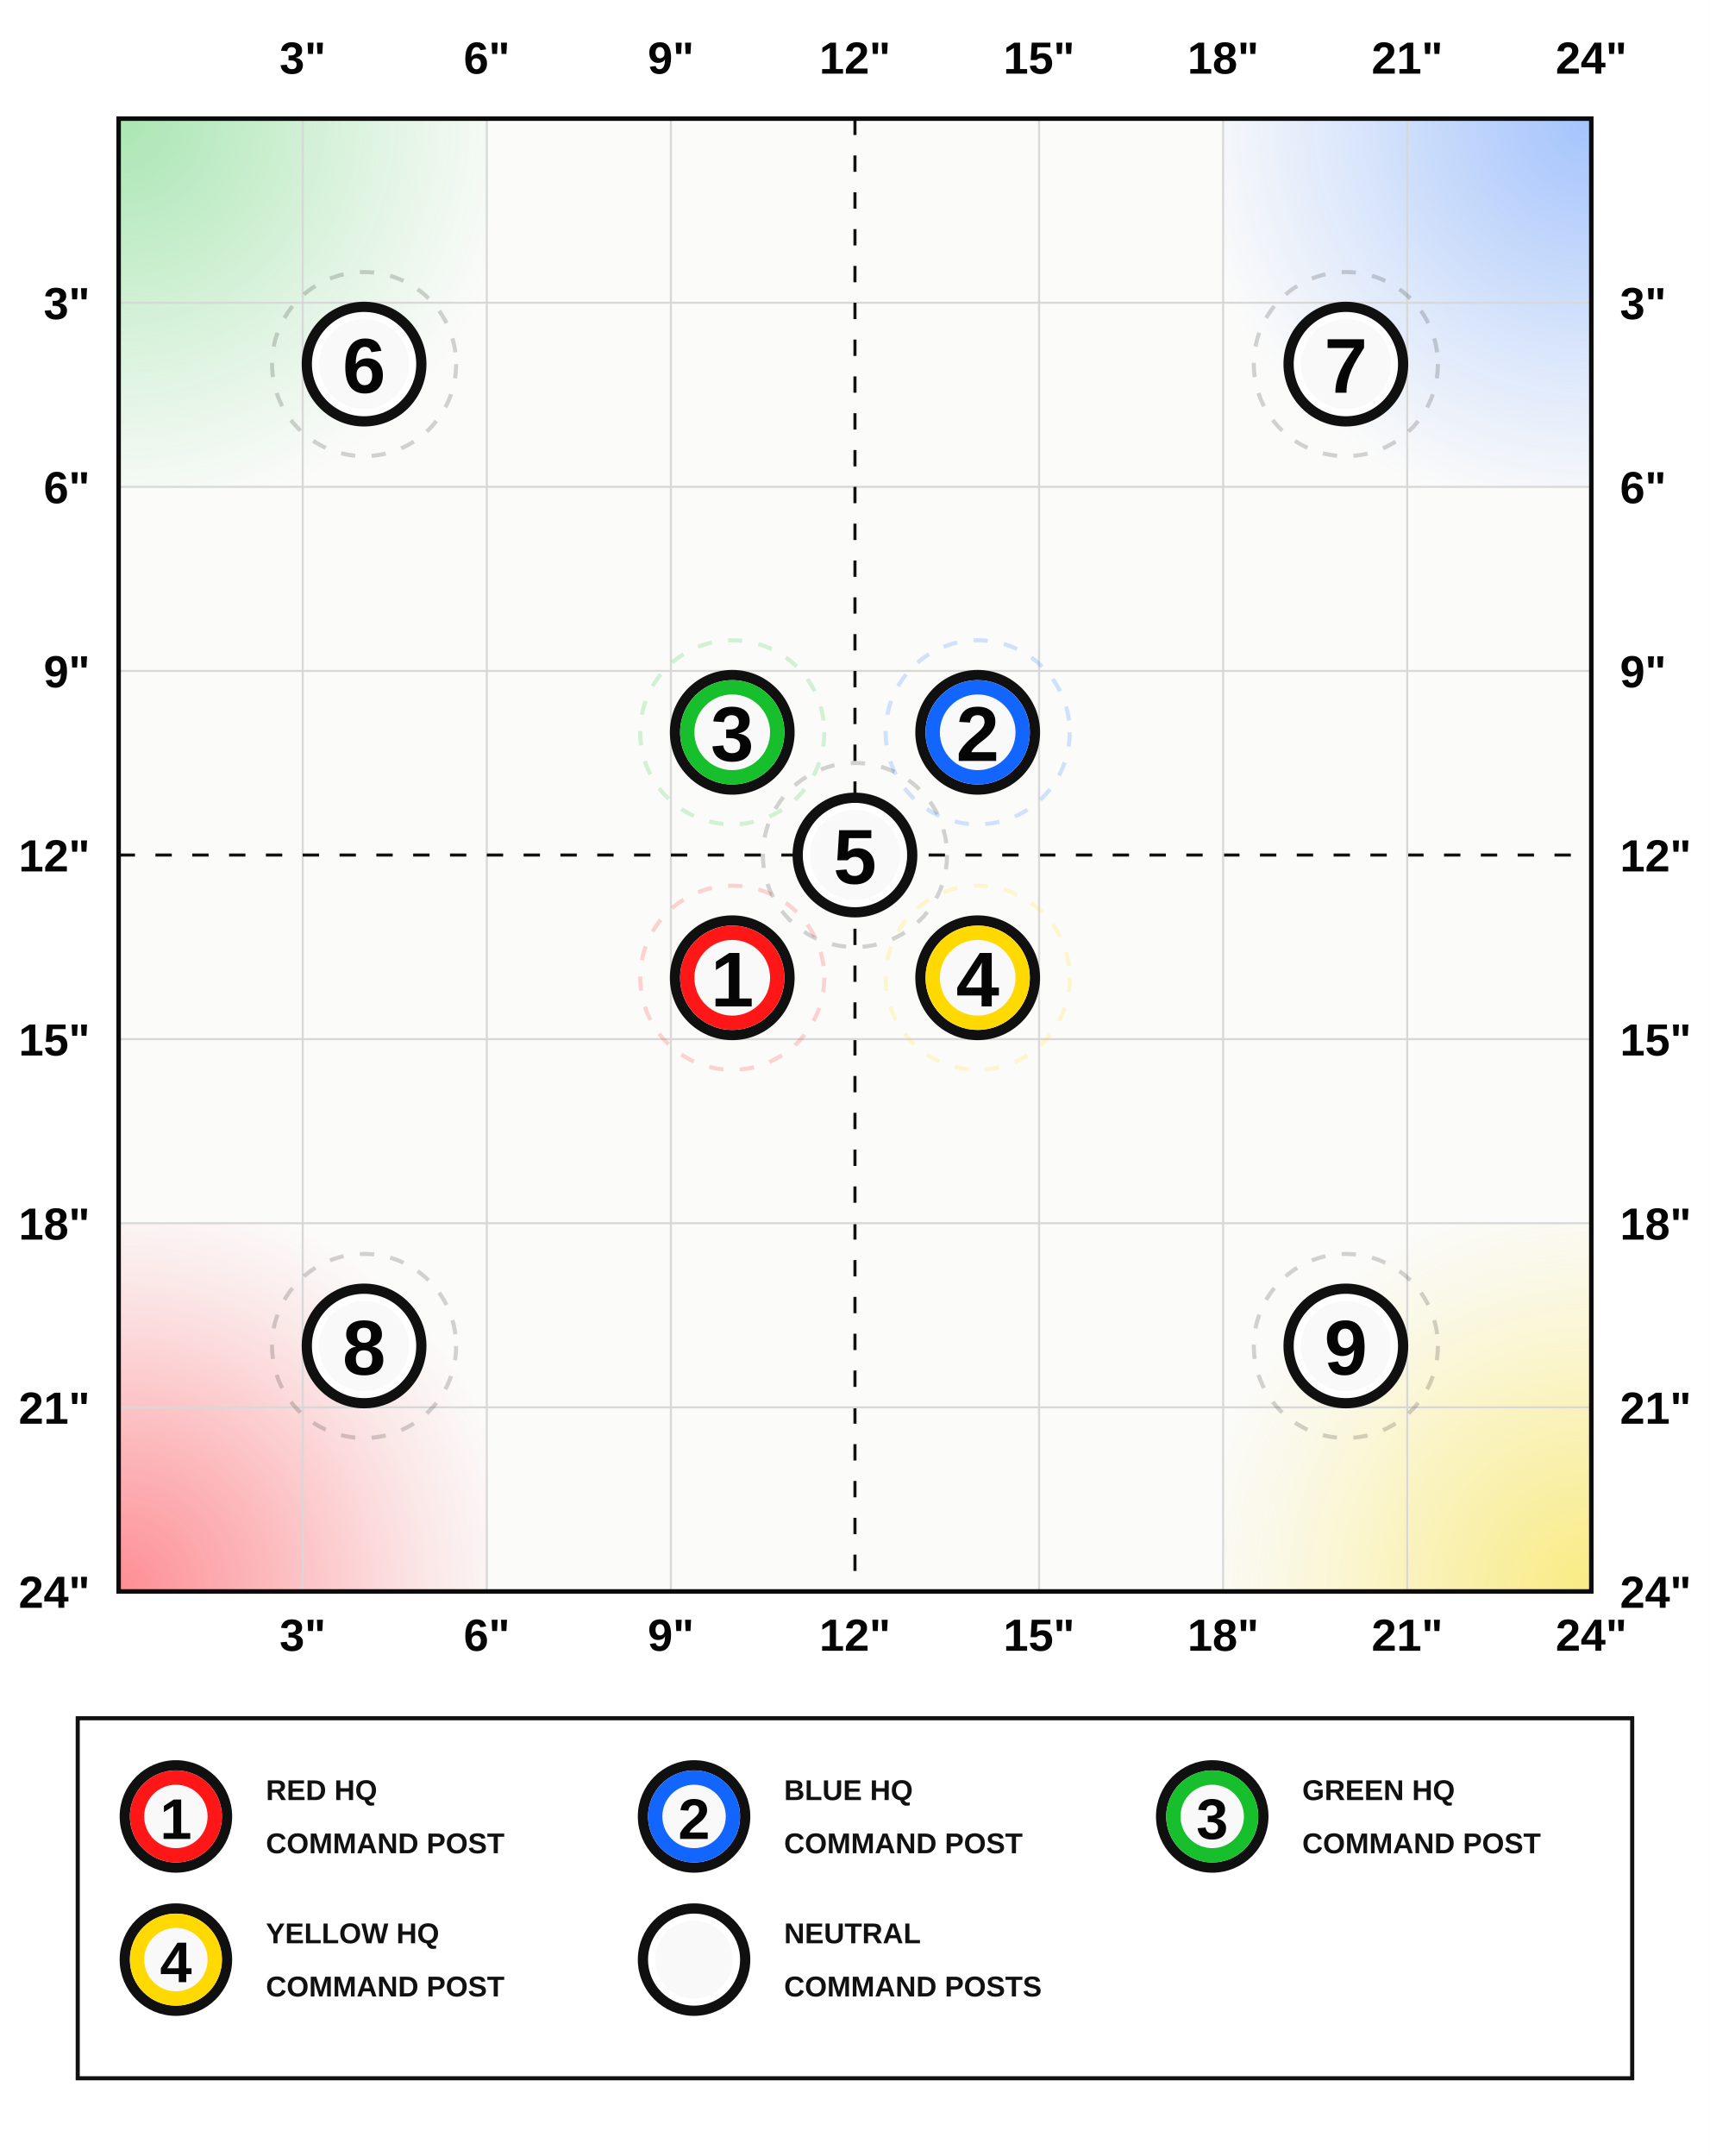
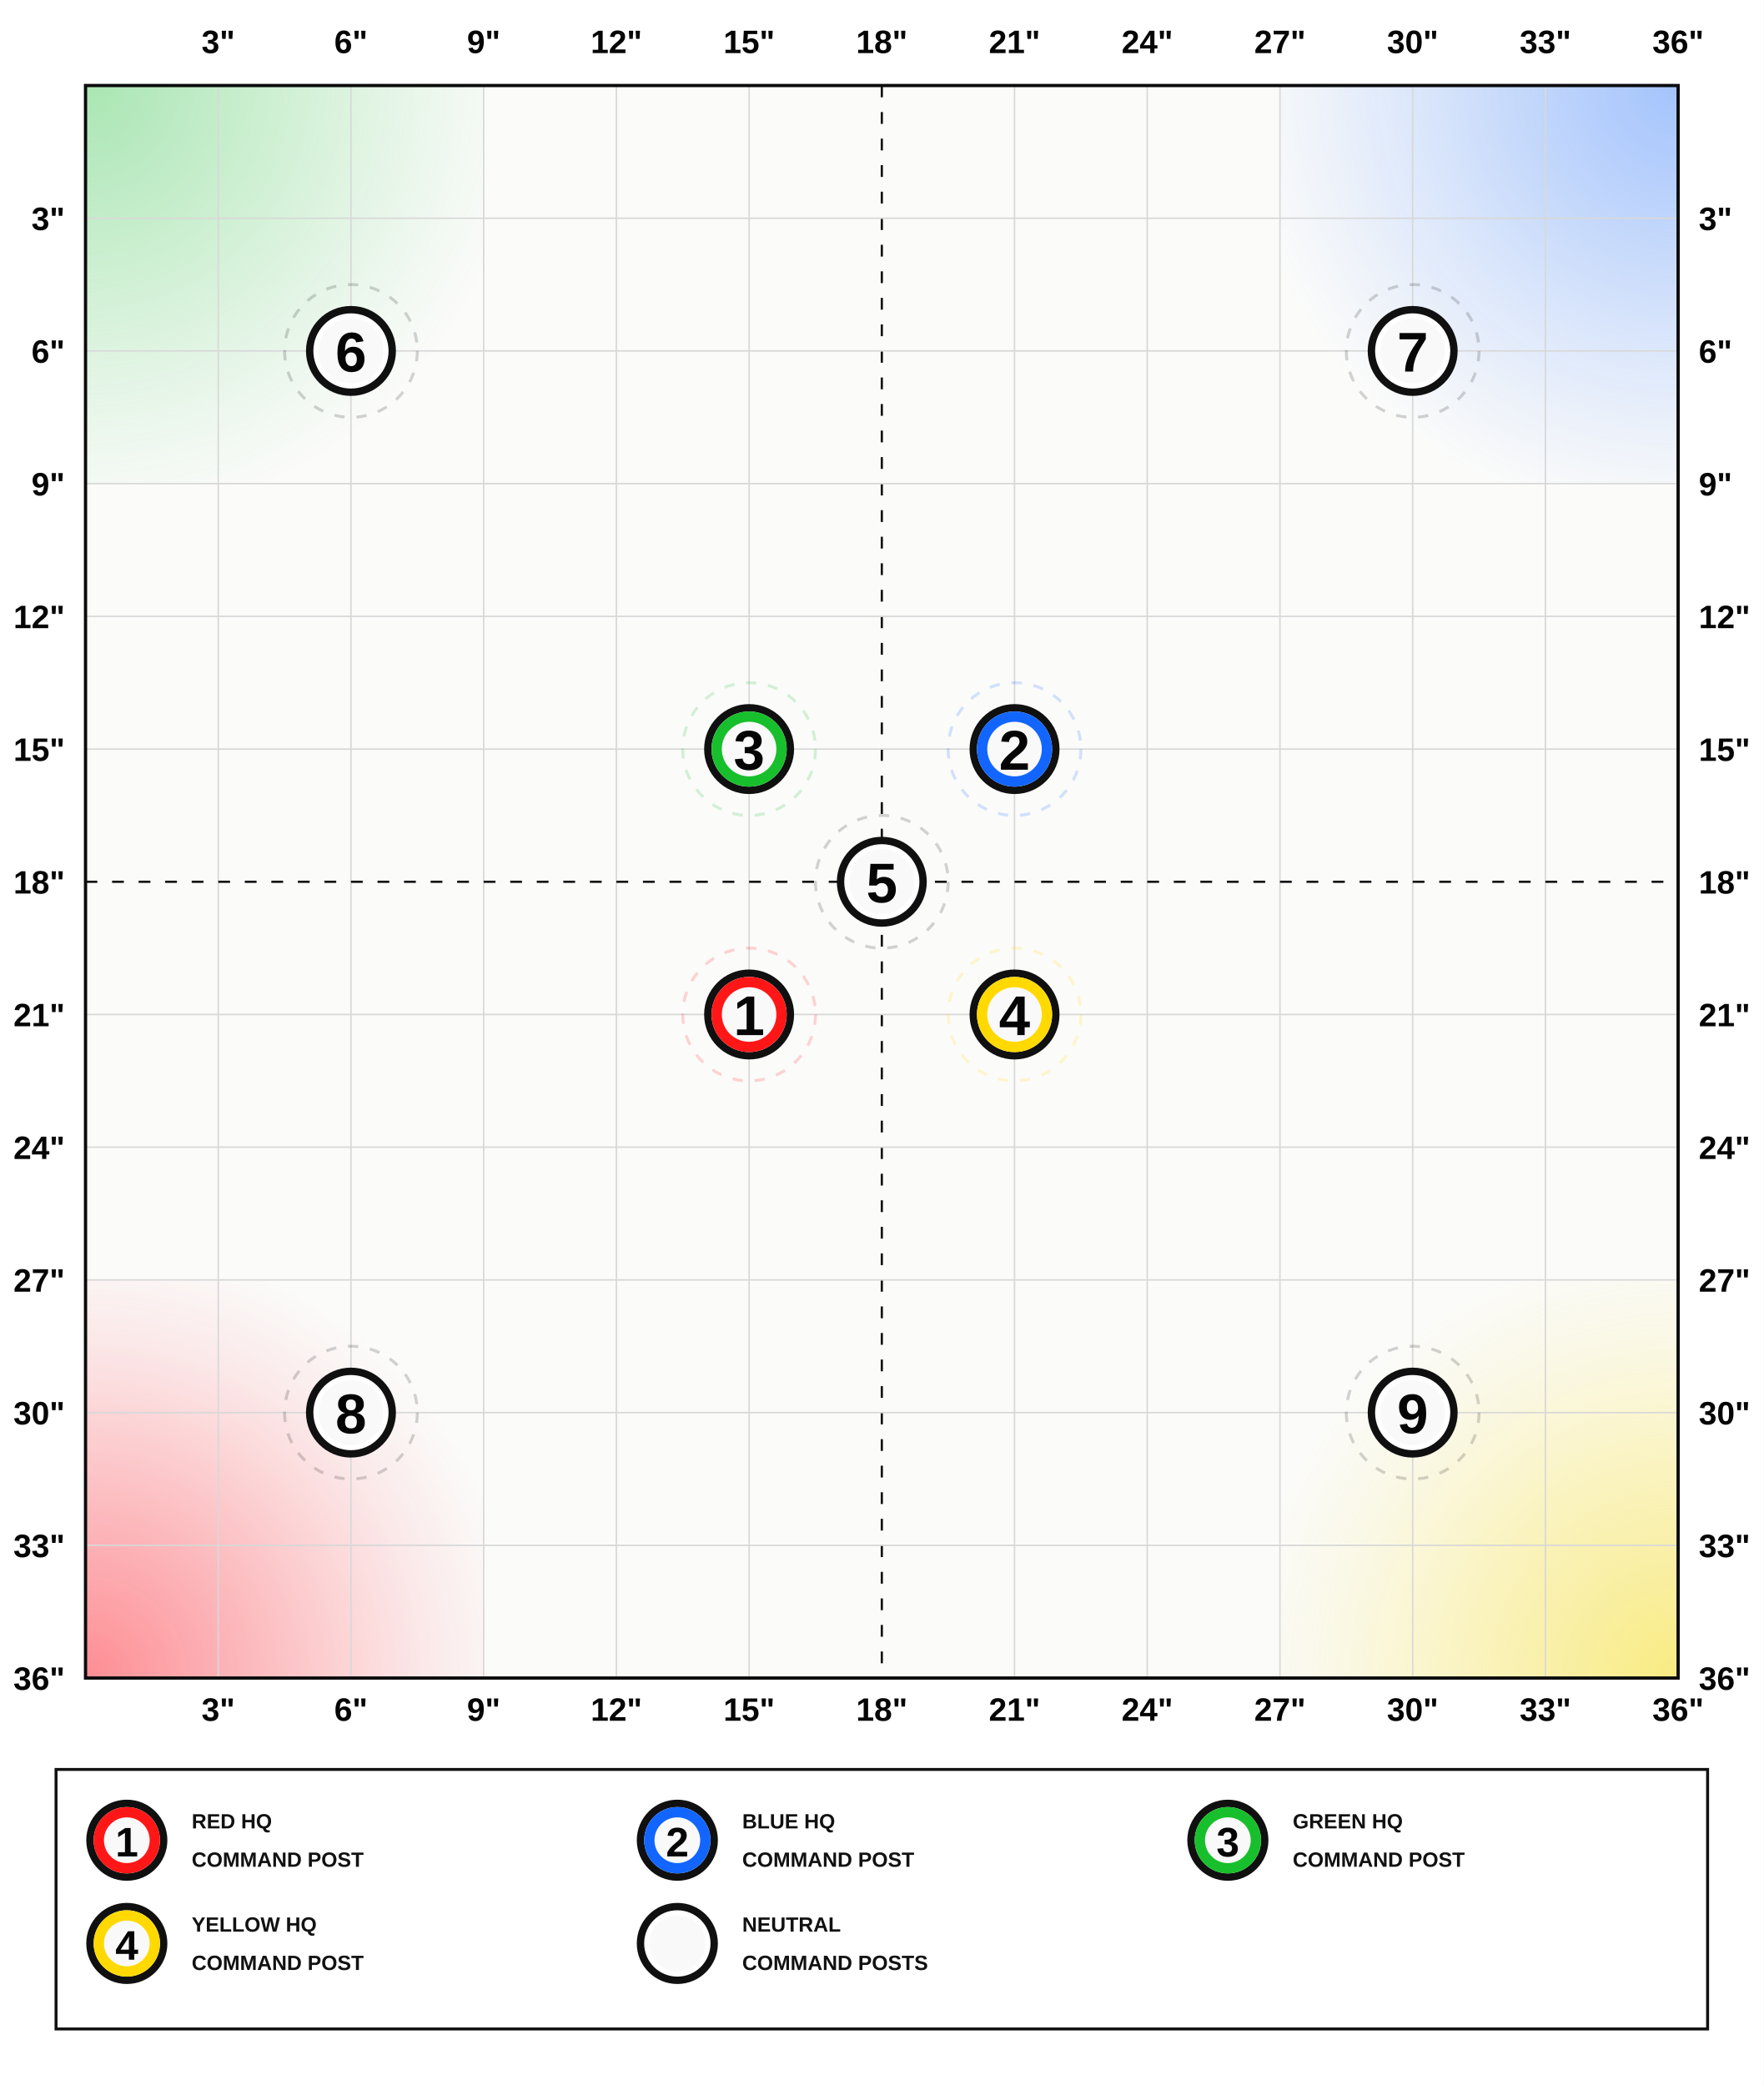
- <svg xmlns="http://www.w3.org/2000/svg" width="836" height="1054" viewBox="0 0 836 1054" role="img" aria-labelledby="title desc">
+ <svg xmlns="http://www.w3.org/2000/svg" width="1196" height="1414" viewBox="0 0 1196 1414" role="img" aria-labelledby="title desc">
  <defs>
    <radialGradient id="zone-red" cx="0%" cy="100%" r="110%">
      <stop offset="0%" stop-color="#ff1f2d" stop-opacity="0.5" />
      <stop offset="78%" stop-color="#ff1f2d" stop-opacity="0.08" />
      <stop offset="100%" stop-color="#ff1f2d" stop-opacity="0" />
    </radialGradient>
    <radialGradient id="zone-blue" cx="100%" cy="0%" r="110%">
      <stop offset="0%" stop-color="#347cff" stop-opacity="0.44" />
      <stop offset="78%" stop-color="#347cff" stop-opacity="0.08" />
      <stop offset="100%" stop-color="#347cff" stop-opacity="0" />
    </radialGradient>
    <radialGradient id="zone-green" cx="0%" cy="0%" r="110%">
      <stop offset="0%" stop-color="#39c950" stop-opacity="0.42" />
      <stop offset="78%" stop-color="#39c950" stop-opacity="0.08" />
      <stop offset="100%" stop-color="#39c950" stop-opacity="0" />
    </radialGradient>
    <radialGradient id="zone-yellow" cx="100%" cy="100%" r="110%">
      <stop offset="0%" stop-color="#f6d900" stop-opacity="0.48" />
      <stop offset="78%" stop-color="#f6d900" stop-opacity="0.08" />
      <stop offset="100%" stop-color="#f6d900" stop-opacity="0" />
    </radialGradient>
  </defs>
  <rect width="100%" height="100%" fill="#ffffff" />
  <text x="148" y="36" class="measure top" font-family="Arial, Helvetica, sans-serif" font-size="22" font-weight="900" fill="#050505" text-anchor="middle">3"</text>
-   <text x="148" y="807" class="measure bottom" font-family="Arial, Helvetica, sans-serif" font-size="22" font-weight="900" fill="#050505" text-anchor="middle">3"</text>
+   <text x="148" y="1167" class="measure bottom" font-family="Arial, Helvetica, sans-serif" font-size="22" font-weight="900" fill="#050505" text-anchor="middle">3"</text>
+   <text x="238" y="36" class="measure top" font-family="Arial, Helvetica, sans-serif" font-size="22" font-weight="900" fill="#050505" text-anchor="middle">6"</text>
+   <text x="238" y="1167" class="measure bottom" font-family="Arial, Helvetica, sans-serif" font-size="22" font-weight="900" fill="#050505" text-anchor="middle">6"</text>
+   <text x="328" y="36" class="measure top" font-family="Arial, Helvetica, sans-serif" font-size="22" font-weight="900" fill="#050505" text-anchor="middle">9"</text>
+   <text x="328" y="1167" class="measure bottom" font-family="Arial, Helvetica, sans-serif" font-size="22" font-weight="900" fill="#050505" text-anchor="middle">9"</text>
+   <text x="418" y="36" class="measure top" font-family="Arial, Helvetica, sans-serif" font-size="22" font-weight="900" fill="#050505" text-anchor="middle">12"</text>
+   <text x="418" y="1167" class="measure bottom" font-family="Arial, Helvetica, sans-serif" font-size="22" font-weight="900" fill="#050505" text-anchor="middle">12"</text>
+   <text x="508" y="36" class="measure top" font-family="Arial, Helvetica, sans-serif" font-size="22" font-weight="900" fill="#050505" text-anchor="middle">15"</text>
+   <text x="508" y="1167" class="measure bottom" font-family="Arial, Helvetica, sans-serif" font-size="22" font-weight="900" fill="#050505" text-anchor="middle">15"</text>
+   <text x="598" y="36" class="measure top" font-family="Arial, Helvetica, sans-serif" font-size="22" font-weight="900" fill="#050505" text-anchor="middle">18"</text>
+   <text x="598" y="1167" class="measure bottom" font-family="Arial, Helvetica, sans-serif" font-size="22" font-weight="900" fill="#050505" text-anchor="middle">18"</text>
+   <text x="688" y="36" class="measure top" font-family="Arial, Helvetica, sans-serif" font-size="22" font-weight="900" fill="#050505" text-anchor="middle">21"</text>
+   <text x="688" y="1167" class="measure bottom" font-family="Arial, Helvetica, sans-serif" font-size="22" font-weight="900" fill="#050505" text-anchor="middle">21"</text>
+   <text x="778" y="36" class="measure top" font-family="Arial, Helvetica, sans-serif" font-size="22" font-weight="900" fill="#050505" text-anchor="middle">24"</text>
+   <text x="778" y="1167" class="measure bottom" font-family="Arial, Helvetica, sans-serif" font-size="22" font-weight="900" fill="#050505" text-anchor="middle">24"</text>
+   <text x="868" y="36" class="measure top" font-family="Arial, Helvetica, sans-serif" font-size="22" font-weight="900" fill="#050505" text-anchor="middle">27"</text>
+   <text x="868" y="1167" class="measure bottom" font-family="Arial, Helvetica, sans-serif" font-size="22" font-weight="900" fill="#050505" text-anchor="middle">27"</text>
+   <text x="958" y="36" class="measure top" font-family="Arial, Helvetica, sans-serif" font-size="22" font-weight="900" fill="#050505" text-anchor="middle">30"</text>
+   <text x="958" y="1167" class="measure bottom" font-family="Arial, Helvetica, sans-serif" font-size="22" font-weight="900" fill="#050505" text-anchor="middle">30"</text>
+   <text x="1048" y="36" class="measure top" font-family="Arial, Helvetica, sans-serif" font-size="22" font-weight="900" fill="#050505" text-anchor="middle">33"</text>
+   <text x="1048" y="1167" class="measure bottom" font-family="Arial, Helvetica, sans-serif" font-size="22" font-weight="900" fill="#050505" text-anchor="middle">33"</text>
+   <text x="1138" y="36" class="measure top" font-family="Arial, Helvetica, sans-serif" font-size="22" font-weight="900" fill="#050505" text-anchor="middle">36"</text>
+   <text x="1138" y="1167" class="measure bottom" font-family="Arial, Helvetica, sans-serif" font-size="22" font-weight="900" fill="#050505" text-anchor="middle">36"</text>
  <text x="44" y="156" class="measure left" font-family="Arial, Helvetica, sans-serif" font-size="22" font-weight="900" fill="#050505" text-anchor="end">3"</text>
-   <text x="792" y="156" class="measure right" font-family="Arial, Helvetica, sans-serif" font-size="22" font-weight="900" fill="#050505" text-anchor="start">3"</text>
-   <text x="238" y="36" class="measure top" font-family="Arial, Helvetica, sans-serif" font-size="22" font-weight="900" fill="#050505" text-anchor="middle">6"</text>
-   <text x="238" y="807" class="measure bottom" font-family="Arial, Helvetica, sans-serif" font-size="22" font-weight="900" fill="#050505" text-anchor="middle">6"</text>
+   <text x="1152" y="156" class="measure right" font-family="Arial, Helvetica, sans-serif" font-size="22" font-weight="900" fill="#050505" text-anchor="start">3"</text>
  <text x="44" y="246" class="measure left" font-family="Arial, Helvetica, sans-serif" font-size="22" font-weight="900" fill="#050505" text-anchor="end">6"</text>
-   <text x="792" y="246" class="measure right" font-family="Arial, Helvetica, sans-serif" font-size="22" font-weight="900" fill="#050505" text-anchor="start">6"</text>
-   <text x="328" y="36" class="measure top" font-family="Arial, Helvetica, sans-serif" font-size="22" font-weight="900" fill="#050505" text-anchor="middle">9"</text>
-   <text x="328" y="807" class="measure bottom" font-family="Arial, Helvetica, sans-serif" font-size="22" font-weight="900" fill="#050505" text-anchor="middle">9"</text>
+   <text x="1152" y="246" class="measure right" font-family="Arial, Helvetica, sans-serif" font-size="22" font-weight="900" fill="#050505" text-anchor="start">6"</text>
  <text x="44" y="336" class="measure left" font-family="Arial, Helvetica, sans-serif" font-size="22" font-weight="900" fill="#050505" text-anchor="end">9"</text>
-   <text x="792" y="336" class="measure right" font-family="Arial, Helvetica, sans-serif" font-size="22" font-weight="900" fill="#050505" text-anchor="start">9"</text>
-   <text x="418" y="36" class="measure top" font-family="Arial, Helvetica, sans-serif" font-size="22" font-weight="900" fill="#050505" text-anchor="middle">12"</text>
-   <text x="418" y="807" class="measure bottom" font-family="Arial, Helvetica, sans-serif" font-size="22" font-weight="900" fill="#050505" text-anchor="middle">12"</text>
+   <text x="1152" y="336" class="measure right" font-family="Arial, Helvetica, sans-serif" font-size="22" font-weight="900" fill="#050505" text-anchor="start">9"</text>
  <text x="44" y="426" class="measure left" font-family="Arial, Helvetica, sans-serif" font-size="22" font-weight="900" fill="#050505" text-anchor="end">12"</text>
-   <text x="792" y="426" class="measure right" font-family="Arial, Helvetica, sans-serif" font-size="22" font-weight="900" fill="#050505" text-anchor="start">12"</text>
-   <text x="508" y="36" class="measure top" font-family="Arial, Helvetica, sans-serif" font-size="22" font-weight="900" fill="#050505" text-anchor="middle">15"</text>
-   <text x="508" y="807" class="measure bottom" font-family="Arial, Helvetica, sans-serif" font-size="22" font-weight="900" fill="#050505" text-anchor="middle">15"</text>
+   <text x="1152" y="426" class="measure right" font-family="Arial, Helvetica, sans-serif" font-size="22" font-weight="900" fill="#050505" text-anchor="start">12"</text>
  <text x="44" y="516" class="measure left" font-family="Arial, Helvetica, sans-serif" font-size="22" font-weight="900" fill="#050505" text-anchor="end">15"</text>
-   <text x="792" y="516" class="measure right" font-family="Arial, Helvetica, sans-serif" font-size="22" font-weight="900" fill="#050505" text-anchor="start">15"</text>
-   <text x="598" y="36" class="measure top" font-family="Arial, Helvetica, sans-serif" font-size="22" font-weight="900" fill="#050505" text-anchor="middle">18"</text>
-   <text x="598" y="807" class="measure bottom" font-family="Arial, Helvetica, sans-serif" font-size="22" font-weight="900" fill="#050505" text-anchor="middle">18"</text>
+   <text x="1152" y="516" class="measure right" font-family="Arial, Helvetica, sans-serif" font-size="22" font-weight="900" fill="#050505" text-anchor="start">15"</text>
  <text x="44" y="606" class="measure left" font-family="Arial, Helvetica, sans-serif" font-size="22" font-weight="900" fill="#050505" text-anchor="end">18"</text>
-   <text x="792" y="606" class="measure right" font-family="Arial, Helvetica, sans-serif" font-size="22" font-weight="900" fill="#050505" text-anchor="start">18"</text>
-   <text x="688" y="36" class="measure top" font-family="Arial, Helvetica, sans-serif" font-size="22" font-weight="900" fill="#050505" text-anchor="middle">21"</text>
-   <text x="688" y="807" class="measure bottom" font-family="Arial, Helvetica, sans-serif" font-size="22" font-weight="900" fill="#050505" text-anchor="middle">21"</text>
+   <text x="1152" y="606" class="measure right" font-family="Arial, Helvetica, sans-serif" font-size="22" font-weight="900" fill="#050505" text-anchor="start">18"</text>
  <text x="44" y="696" class="measure left" font-family="Arial, Helvetica, sans-serif" font-size="22" font-weight="900" fill="#050505" text-anchor="end">21"</text>
-   <text x="792" y="696" class="measure right" font-family="Arial, Helvetica, sans-serif" font-size="22" font-weight="900" fill="#050505" text-anchor="start">21"</text>
-   <text x="778" y="36" class="measure top" font-family="Arial, Helvetica, sans-serif" font-size="22" font-weight="900" fill="#050505" text-anchor="middle">24"</text>
-   <text x="778" y="807" class="measure bottom" font-family="Arial, Helvetica, sans-serif" font-size="22" font-weight="900" fill="#050505" text-anchor="middle">24"</text>
+   <text x="1152" y="696" class="measure right" font-family="Arial, Helvetica, sans-serif" font-size="22" font-weight="900" fill="#050505" text-anchor="start">21"</text>
  <text x="44" y="786" class="measure left" font-family="Arial, Helvetica, sans-serif" font-size="22" font-weight="900" fill="#050505" text-anchor="end">24"</text>
-   <text x="792" y="786" class="measure right" font-family="Arial, Helvetica, sans-serif" font-size="22" font-weight="900" fill="#050505" text-anchor="start">24"</text>
-   <g class="board" data-board-size-in="24">
-     <rect x="58" y="58" width="720" height="720" class="board-bg" fill="#fbfbfa" />
-     <rect x="58" y="598" width="180" height="180" fill="url(#zone-red)" />
-     <rect x="598" y="58" width="180" height="180" fill="url(#zone-blue)" />
-     <rect x="58" y="58" width="180" height="180" fill="url(#zone-green)" />
-     <rect x="598" y="598" width="180" height="180" fill="url(#zone-yellow)" />
-     <line x1="148" y1="58" x2="148" y2="778" class="grid-line" stroke="#d8d8d8" stroke-width="1" />
-     <line x1="58" y1="148" x2="778" y2="148" class="grid-line" stroke="#d8d8d8" stroke-width="1" />
-     <line x1="238" y1="58" x2="238" y2="778" class="grid-line" stroke="#d8d8d8" stroke-width="1" />
-     <line x1="58" y1="238" x2="778" y2="238" class="grid-line" stroke="#d8d8d8" stroke-width="1" />
-     <line x1="328" y1="58" x2="328" y2="778" class="grid-line" stroke="#d8d8d8" stroke-width="1" />
-     <line x1="58" y1="328" x2="778" y2="328" class="grid-line" stroke="#d8d8d8" stroke-width="1" />
-     <line x1="418" y1="58" x2="418" y2="778" class="center-line" stroke="#111111" stroke-width="1.5" stroke-dasharray="8 10" />
-     <line x1="58" y1="418" x2="778" y2="418" class="center-line" stroke="#111111" stroke-width="1.5" stroke-dasharray="8 10" />
-     <line x1="508" y1="58" x2="508" y2="778" class="grid-line" stroke="#d8d8d8" stroke-width="1" />
-     <line x1="58" y1="508" x2="778" y2="508" class="grid-line" stroke="#d8d8d8" stroke-width="1" />
-     <line x1="598" y1="58" x2="598" y2="778" class="grid-line" stroke="#d8d8d8" stroke-width="1" />
-     <line x1="58" y1="598" x2="778" y2="598" class="grid-line" stroke="#d8d8d8" stroke-width="1" />
-     <line x1="688" y1="58" x2="688" y2="778" class="grid-line" stroke="#d8d8d8" stroke-width="1" />
-     <line x1="58" y1="688" x2="778" y2="688" class="grid-line" stroke="#d8d8d8" stroke-width="1" />
-     <rect x="58" y="58" width="720" height="720" class="board-border" fill="none" stroke="#0b0b0b" stroke-width="2.2" />
-     <g class="post post-red" data-post="1" data-x-in="10" data-y-in="14" data-token-diameter-in="3">
-       <circle cx="358" cy="478" r="45" class="post-footprint" fill="none" stroke="#ff1717" stroke-width="2" stroke-opacity="0.18" stroke-dasharray="7 8" />
-       <circle cx="358" cy="478" r="28" fill="#ffffff" stroke="#101010" stroke-width="5" />
-       <circle cx="358" cy="478" r="22" fill="#f9f9f9" stroke="#ff1717" stroke-width="7" />
-       <text x="358" y="492" class="post-number" font-family="Arial, Helvetica, sans-serif" font-size="38" font-weight="900" fill="#050505" text-anchor="middle">1</text>
+   <text x="1152" y="786" class="measure right" font-family="Arial, Helvetica, sans-serif" font-size="22" font-weight="900" fill="#050505" text-anchor="start">24"</text>
+   <text x="44" y="876" class="measure left" font-family="Arial, Helvetica, sans-serif" font-size="22" font-weight="900" fill="#050505" text-anchor="end">27"</text>
+   <text x="1152" y="876" class="measure right" font-family="Arial, Helvetica, sans-serif" font-size="22" font-weight="900" fill="#050505" text-anchor="start">27"</text>
+   <text x="44" y="966" class="measure left" font-family="Arial, Helvetica, sans-serif" font-size="22" font-weight="900" fill="#050505" text-anchor="end">30"</text>
+   <text x="1152" y="966" class="measure right" font-family="Arial, Helvetica, sans-serif" font-size="22" font-weight="900" fill="#050505" text-anchor="start">30"</text>
+   <text x="44" y="1056" class="measure left" font-family="Arial, Helvetica, sans-serif" font-size="22" font-weight="900" fill="#050505" text-anchor="end">33"</text>
+   <text x="1152" y="1056" class="measure right" font-family="Arial, Helvetica, sans-serif" font-size="22" font-weight="900" fill="#050505" text-anchor="start">33"</text>
+   <text x="44" y="1146" class="measure left" font-family="Arial, Helvetica, sans-serif" font-size="22" font-weight="900" fill="#050505" text-anchor="end">36"</text>
+   <text x="1152" y="1146" class="measure right" font-family="Arial, Helvetica, sans-serif" font-size="22" font-weight="900" fill="#050505" text-anchor="start">36"</text>
+   <g class="board" data-board-size-in="36">
+     <rect x="58" y="58" width="1080" height="1080" class="board-bg" fill="#fbfbfa" />
+     <rect x="58" y="868" width="270" height="270" fill="url(#zone-red)" />
+     <rect x="868" y="58" width="270" height="270" fill="url(#zone-blue)" />
+     <rect x="58" y="58" width="270" height="270" fill="url(#zone-green)" />
+     <rect x="868" y="868" width="270" height="270" fill="url(#zone-yellow)" />
+     <line x1="148" y1="58" x2="148" y2="1138" class="grid-line" stroke="#d8d8d8" stroke-width="1" />
+     <line x1="238" y1="58" x2="238" y2="1138" class="grid-line" stroke="#d8d8d8" stroke-width="1" />
+     <line x1="328" y1="58" x2="328" y2="1138" class="grid-line" stroke="#d8d8d8" stroke-width="1" />
+     <line x1="418" y1="58" x2="418" y2="1138" class="grid-line" stroke="#d8d8d8" stroke-width="1" />
+     <line x1="508" y1="58" x2="508" y2="1138" class="grid-line" stroke="#d8d8d8" stroke-width="1" />
+     <line x1="598" y1="58" x2="598" y2="1138" class="center-line" stroke="#111111" stroke-width="1.5" stroke-dasharray="8 10" />
+     <line x1="688" y1="58" x2="688" y2="1138" class="grid-line" stroke="#d8d8d8" stroke-width="1" />
+     <line x1="778" y1="58" x2="778" y2="1138" class="grid-line" stroke="#d8d8d8" stroke-width="1" />
+     <line x1="868" y1="58" x2="868" y2="1138" class="grid-line" stroke="#d8d8d8" stroke-width="1" />
+     <line x1="958" y1="58" x2="958" y2="1138" class="grid-line" stroke="#d8d8d8" stroke-width="1" />
+     <line x1="1048" y1="58" x2="1048" y2="1138" class="grid-line" stroke="#d8d8d8" stroke-width="1" />
+     <line x1="58" y1="148" x2="1138" y2="148" class="grid-line" stroke="#d8d8d8" stroke-width="1" />
+     <line x1="58" y1="238" x2="1138" y2="238" class="grid-line" stroke="#d8d8d8" stroke-width="1" />
+     <line x1="58" y1="328" x2="1138" y2="328" class="grid-line" stroke="#d8d8d8" stroke-width="1" />
+     <line x1="58" y1="418" x2="1138" y2="418" class="grid-line" stroke="#d8d8d8" stroke-width="1" />
+     <line x1="58" y1="508" x2="1138" y2="508" class="grid-line" stroke="#d8d8d8" stroke-width="1" />
+     <line x1="58" y1="598" x2="1138" y2="598" class="center-line" stroke="#111111" stroke-width="1.5" stroke-dasharray="8 10" />
+     <line x1="58" y1="688" x2="1138" y2="688" class="grid-line" stroke="#d8d8d8" stroke-width="1" />
+     <line x1="58" y1="778" x2="1138" y2="778" class="grid-line" stroke="#d8d8d8" stroke-width="1" />
+     <line x1="58" y1="868" x2="1138" y2="868" class="grid-line" stroke="#d8d8d8" stroke-width="1" />
+     <line x1="58" y1="958" x2="1138" y2="958" class="grid-line" stroke="#d8d8d8" stroke-width="1" />
+     <line x1="58" y1="1048" x2="1138" y2="1048" class="grid-line" stroke="#d8d8d8" stroke-width="1" />
+     <rect x="58" y="58" width="1080" height="1080" class="board-border" fill="none" stroke="#0b0b0b" stroke-width="2.2" />
+     <g class="post post-red" data-post="1" data-x-in="15" data-y-in="21" data-token-diameter-in="3">
+       <circle cx="508" cy="688" r="45" class="post-footprint" fill="none" stroke="#ff1717" stroke-width="2" stroke-opacity="0.18" stroke-dasharray="7 8" />
+       <circle cx="508" cy="688" r="28" fill="#ffffff" stroke="#101010" stroke-width="5" />
+       <circle cx="508" cy="688" r="22" fill="#f9f9f9" stroke="#ff1717" stroke-width="7" />
+       <text x="508" y="702" class="post-number" font-family="Arial, Helvetica, sans-serif" font-size="38" font-weight="900" fill="#050505" text-anchor="middle">1</text>
    </g>
-     <g class="post post-blue" data-post="2" data-x-in="14" data-y-in="10" data-token-diameter-in="3">
-       <circle cx="478" cy="358" r="45" class="post-footprint" fill="none" stroke="#1266ff" stroke-width="2" stroke-opacity="0.18" stroke-dasharray="7 8" />
-       <circle cx="478" cy="358" r="28" fill="#ffffff" stroke="#101010" stroke-width="5" />
-       <circle cx="478" cy="358" r="22" fill="#f9f9f9" stroke="#1266ff" stroke-width="7" />
-       <text x="478" y="372" class="post-number" font-family="Arial, Helvetica, sans-serif" font-size="38" font-weight="900" fill="#050505" text-anchor="middle">2</text>
+     <g class="post post-blue" data-post="2" data-x-in="21" data-y-in="15" data-token-diameter-in="3">
+       <circle cx="688" cy="508" r="45" class="post-footprint" fill="none" stroke="#1266ff" stroke-width="2" stroke-opacity="0.18" stroke-dasharray="7 8" />
+       <circle cx="688" cy="508" r="28" fill="#ffffff" stroke="#101010" stroke-width="5" />
+       <circle cx="688" cy="508" r="22" fill="#f9f9f9" stroke="#1266ff" stroke-width="7" />
+       <text x="688" y="522" class="post-number" font-family="Arial, Helvetica, sans-serif" font-size="38" font-weight="900" fill="#050505" text-anchor="middle">2</text>
    </g>
-     <g class="post post-green" data-post="3" data-x-in="10" data-y-in="10" data-token-diameter-in="3">
-       <circle cx="358" cy="358" r="45" class="post-footprint" fill="none" stroke="#18bf2c" stroke-width="2" stroke-opacity="0.18" stroke-dasharray="7 8" />
-       <circle cx="358" cy="358" r="28" fill="#ffffff" stroke="#101010" stroke-width="5" />
-       <circle cx="358" cy="358" r="22" fill="#f9f9f9" stroke="#18bf2c" stroke-width="7" />
-       <text x="358" y="372" class="post-number" font-family="Arial, Helvetica, sans-serif" font-size="38" font-weight="900" fill="#050505" text-anchor="middle">3</text>
+     <g class="post post-green" data-post="3" data-x-in="15" data-y-in="15" data-token-diameter-in="3">
+       <circle cx="508" cy="508" r="45" class="post-footprint" fill="none" stroke="#18bf2c" stroke-width="2" stroke-opacity="0.18" stroke-dasharray="7 8" />
+       <circle cx="508" cy="508" r="28" fill="#ffffff" stroke="#101010" stroke-width="5" />
+       <circle cx="508" cy="508" r="22" fill="#f9f9f9" stroke="#18bf2c" stroke-width="7" />
+       <text x="508" y="522" class="post-number" font-family="Arial, Helvetica, sans-serif" font-size="38" font-weight="900" fill="#050505" text-anchor="middle">3</text>
    </g>
-     <g class="post post-yellow" data-post="4" data-x-in="14" data-y-in="14" data-token-diameter-in="3">
-       <circle cx="478" cy="478" r="45" class="post-footprint" fill="none" stroke="#ffd900" stroke-width="2" stroke-opacity="0.18" stroke-dasharray="7 8" />
-       <circle cx="478" cy="478" r="28" fill="#ffffff" stroke="#101010" stroke-width="5" />
-       <circle cx="478" cy="478" r="22" fill="#f9f9f9" stroke="#ffd900" stroke-width="7" />
-       <text x="478" y="492" class="post-number" font-family="Arial, Helvetica, sans-serif" font-size="38" font-weight="900" fill="#050505" text-anchor="middle">4</text>
+     <g class="post post-yellow" data-post="4" data-x-in="21" data-y-in="21" data-token-diameter-in="3">
+       <circle cx="688" cy="688" r="45" class="post-footprint" fill="none" stroke="#ffd900" stroke-width="2" stroke-opacity="0.18" stroke-dasharray="7 8" />
+       <circle cx="688" cy="688" r="28" fill="#ffffff" stroke="#101010" stroke-width="5" />
+       <circle cx="688" cy="688" r="22" fill="#f9f9f9" stroke="#ffd900" stroke-width="7" />
+       <text x="688" y="702" class="post-number" font-family="Arial, Helvetica, sans-serif" font-size="38" font-weight="900" fill="#050505" text-anchor="middle">4</text>
    </g>
-     <g class="post post-neutral" data-post="5" data-x-in="12" data-y-in="12" data-token-diameter-in="3">
-       <circle cx="418" cy="418" r="45" class="post-footprint" fill="none" stroke="#111111" stroke-width="2" stroke-opacity="0.18" stroke-dasharray="7 8" />
-       <circle cx="418" cy="418" r="28" fill="#ffffff" stroke="#101010" stroke-width="5" />
-       <circle cx="418" cy="418" r="22" fill="#f9f9f9" stroke="#111111" stroke-width="0" />
-       <text x="418" y="432" class="post-number" font-family="Arial, Helvetica, sans-serif" font-size="38" font-weight="900" fill="#050505" text-anchor="middle">5</text>
+     <g class="post post-neutral" data-post="5" data-x-in="18" data-y-in="18" data-token-diameter-in="3">
+       <circle cx="598" cy="598" r="45" class="post-footprint" fill="none" stroke="#111111" stroke-width="2" stroke-opacity="0.18" stroke-dasharray="7 8" />
+       <circle cx="598" cy="598" r="28" fill="#ffffff" stroke="#101010" stroke-width="5" />
+       <circle cx="598" cy="598" r="22" fill="#f9f9f9" stroke="#111111" stroke-width="0" />
+       <text x="598" y="612" class="post-number" font-family="Arial, Helvetica, sans-serif" font-size="38" font-weight="900" fill="#050505" text-anchor="middle">5</text>
    </g>
-     <g class="post post-neutral" data-post="6" data-x-in="4" data-y-in="4" data-token-diameter-in="3">
-       <circle cx="178" cy="178" r="45" class="post-footprint" fill="none" stroke="#111111" stroke-width="2" stroke-opacity="0.18" stroke-dasharray="7 8" />
-       <circle cx="178" cy="178" r="28" fill="#ffffff" stroke="#101010" stroke-width="5" />
-       <circle cx="178" cy="178" r="22" fill="#f9f9f9" stroke="#111111" stroke-width="0" />
-       <text x="178" y="192" class="post-number" font-family="Arial, Helvetica, sans-serif" font-size="38" font-weight="900" fill="#050505" text-anchor="middle">6</text>
+     <g class="post post-neutral" data-post="6" data-x-in="6" data-y-in="6" data-token-diameter-in="3">
+       <circle cx="238" cy="238" r="45" class="post-footprint" fill="none" stroke="#111111" stroke-width="2" stroke-opacity="0.18" stroke-dasharray="7 8" />
+       <circle cx="238" cy="238" r="28" fill="#ffffff" stroke="#101010" stroke-width="5" />
+       <circle cx="238" cy="238" r="22" fill="#f9f9f9" stroke="#111111" stroke-width="0" />
+       <text x="238" y="252" class="post-number" font-family="Arial, Helvetica, sans-serif" font-size="38" font-weight="900" fill="#050505" text-anchor="middle">6</text>
    </g>
-     <g class="post post-neutral" data-post="7" data-x-in="20" data-y-in="4" data-token-diameter-in="3">
-       <circle cx="658" cy="178" r="45" class="post-footprint" fill="none" stroke="#111111" stroke-width="2" stroke-opacity="0.18" stroke-dasharray="7 8" />
-       <circle cx="658" cy="178" r="28" fill="#ffffff" stroke="#101010" stroke-width="5" />
-       <circle cx="658" cy="178" r="22" fill="#f9f9f9" stroke="#111111" stroke-width="0" />
-       <text x="658" y="192" class="post-number" font-family="Arial, Helvetica, sans-serif" font-size="38" font-weight="900" fill="#050505" text-anchor="middle">7</text>
+     <g class="post post-neutral" data-post="7" data-x-in="30" data-y-in="6" data-token-diameter-in="3">
+       <circle cx="958" cy="238" r="45" class="post-footprint" fill="none" stroke="#111111" stroke-width="2" stroke-opacity="0.18" stroke-dasharray="7 8" />
+       <circle cx="958" cy="238" r="28" fill="#ffffff" stroke="#101010" stroke-width="5" />
+       <circle cx="958" cy="238" r="22" fill="#f9f9f9" stroke="#111111" stroke-width="0" />
+       <text x="958" y="252" class="post-number" font-family="Arial, Helvetica, sans-serif" font-size="38" font-weight="900" fill="#050505" text-anchor="middle">7</text>
    </g>
-     <g class="post post-neutral" data-post="8" data-x-in="4" data-y-in="20" data-token-diameter-in="3">
-       <circle cx="178" cy="658" r="45" class="post-footprint" fill="none" stroke="#111111" stroke-width="2" stroke-opacity="0.18" stroke-dasharray="7 8" />
-       <circle cx="178" cy="658" r="28" fill="#ffffff" stroke="#101010" stroke-width="5" />
-       <circle cx="178" cy="658" r="22" fill="#f9f9f9" stroke="#111111" stroke-width="0" />
-       <text x="178" y="672" class="post-number" font-family="Arial, Helvetica, sans-serif" font-size="38" font-weight="900" fill="#050505" text-anchor="middle">8</text>
+     <g class="post post-neutral" data-post="8" data-x-in="6" data-y-in="30" data-token-diameter-in="3">
+       <circle cx="238" cy="958" r="45" class="post-footprint" fill="none" stroke="#111111" stroke-width="2" stroke-opacity="0.18" stroke-dasharray="7 8" />
+       <circle cx="238" cy="958" r="28" fill="#ffffff" stroke="#101010" stroke-width="5" />
+       <circle cx="238" cy="958" r="22" fill="#f9f9f9" stroke="#111111" stroke-width="0" />
+       <text x="238" y="972" class="post-number" font-family="Arial, Helvetica, sans-serif" font-size="38" font-weight="900" fill="#050505" text-anchor="middle">8</text>
    </g>
-     <g class="post post-neutral" data-post="9" data-x-in="20" data-y-in="20" data-token-diameter-in="3">
-       <circle cx="658" cy="658" r="45" class="post-footprint" fill="none" stroke="#111111" stroke-width="2" stroke-opacity="0.18" stroke-dasharray="7 8" />
-       <circle cx="658" cy="658" r="28" fill="#ffffff" stroke="#101010" stroke-width="5" />
-       <circle cx="658" cy="658" r="22" fill="#f9f9f9" stroke="#111111" stroke-width="0" />
-       <text x="658" y="672" class="post-number" font-family="Arial, Helvetica, sans-serif" font-size="38" font-weight="900" fill="#050505" text-anchor="middle">9</text>
+     <g class="post post-neutral" data-post="9" data-x-in="30" data-y-in="30" data-token-diameter-in="3">
+       <circle cx="958" cy="958" r="45" class="post-footprint" fill="none" stroke="#111111" stroke-width="2" stroke-opacity="0.18" stroke-dasharray="7 8" />
+       <circle cx="958" cy="958" r="28" fill="#ffffff" stroke="#101010" stroke-width="5" />
+       <circle cx="958" cy="958" r="22" fill="#f9f9f9" stroke="#111111" stroke-width="0" />
+       <text x="958" y="972" class="post-number" font-family="Arial, Helvetica, sans-serif" font-size="38" font-weight="900" fill="#050505" text-anchor="middle">9</text>
    </g>
  </g>
  <g class="legend">
-     <rect x="38" y="840" width="760" height="176" fill="#ffffff" stroke="#111111" stroke-width="2" />
-     <g transform="translate(86, 888)">
+     <rect x="38" y="1200" width="1120" height="176" fill="#ffffff" stroke="#111111" stroke-width="2" />
+     <g transform="translate(86, 1248)">
      <circle cx="0" cy="0" r="25" fill="#ffffff" stroke="#101010" stroke-width="5" />
      <circle cx="0" cy="0" r="19" fill="#f9f9f9" stroke="#ff1717" stroke-width="7" />
      <text x="0" y="11" class="legend-number" font-family="Arial, Helvetica, sans-serif" font-size="28" font-weight="900" fill="#050505" text-anchor="middle">1</text>
      <text x="44" y="-8" class="legend-label" font-family="Arial, Helvetica, sans-serif" font-size="14" font-weight="800" fill="#111111">RED HQ</text>
      <text x="44" y="18" class="legend-label" font-family="Arial, Helvetica, sans-serif" font-size="14" font-weight="800" fill="#111111">COMMAND POST</text>
    </g>
-     <g transform="translate(339.3333, 888)">
+     <g transform="translate(459.3333, 1248)">
      <circle cx="0" cy="0" r="25" fill="#ffffff" stroke="#101010" stroke-width="5" />
      <circle cx="0" cy="0" r="19" fill="#f9f9f9" stroke="#1266ff" stroke-width="7" />
      <text x="0" y="11" class="legend-number" font-family="Arial, Helvetica, sans-serif" font-size="28" font-weight="900" fill="#050505" text-anchor="middle">2</text>
      <text x="44" y="-8" class="legend-label" font-family="Arial, Helvetica, sans-serif" font-size="14" font-weight="800" fill="#111111">BLUE HQ</text>
      <text x="44" y="18" class="legend-label" font-family="Arial, Helvetica, sans-serif" font-size="14" font-weight="800" fill="#111111">COMMAND POST</text>
    </g>
-     <g transform="translate(592.6667, 888)">
+     <g transform="translate(832.6667, 1248)">
      <circle cx="0" cy="0" r="25" fill="#ffffff" stroke="#101010" stroke-width="5" />
      <circle cx="0" cy="0" r="19" fill="#f9f9f9" stroke="#18bf2c" stroke-width="7" />
      <text x="0" y="11" class="legend-number" font-family="Arial, Helvetica, sans-serif" font-size="28" font-weight="900" fill="#050505" text-anchor="middle">3</text>
      <text x="44" y="-8" class="legend-label" font-family="Arial, Helvetica, sans-serif" font-size="14" font-weight="800" fill="#111111">GREEN HQ</text>
      <text x="44" y="18" class="legend-label" font-family="Arial, Helvetica, sans-serif" font-size="14" font-weight="800" fill="#111111">COMMAND POST</text>
    </g>
-     <g transform="translate(86, 958)">
+     <g transform="translate(86, 1318)">
      <circle cx="0" cy="0" r="25" fill="#ffffff" stroke="#101010" stroke-width="5" />
      <circle cx="0" cy="0" r="19" fill="#f9f9f9" stroke="#ffd900" stroke-width="7" />
      <text x="0" y="11" class="legend-number" font-family="Arial, Helvetica, sans-serif" font-size="28" font-weight="900" fill="#050505" text-anchor="middle">4</text>
      <text x="44" y="-8" class="legend-label" font-family="Arial, Helvetica, sans-serif" font-size="14" font-weight="800" fill="#111111">YELLOW HQ</text>
      <text x="44" y="18" class="legend-label" font-family="Arial, Helvetica, sans-serif" font-size="14" font-weight="800" fill="#111111">COMMAND POST</text>
    </g>
-     <g transform="translate(339.3333, 958)">
+     <g transform="translate(459.3333, 1318)">
      <circle cx="0" cy="0" r="25" fill="#ffffff" stroke="#101010" stroke-width="5" />
      <circle cx="0" cy="0" r="19" fill="#f9f9f9" stroke="#111111" stroke-width="0" />
      <text x="44" y="-8" class="legend-label" font-family="Arial, Helvetica, sans-serif" font-size="14" font-weight="800" fill="#111111">NEUTRAL</text>
      <text x="44" y="18" class="legend-label" font-family="Arial, Helvetica, sans-serif" font-size="14" font-weight="800" fill="#111111">COMMAND POSTS</text>
    </g>
  </g>
</svg>
